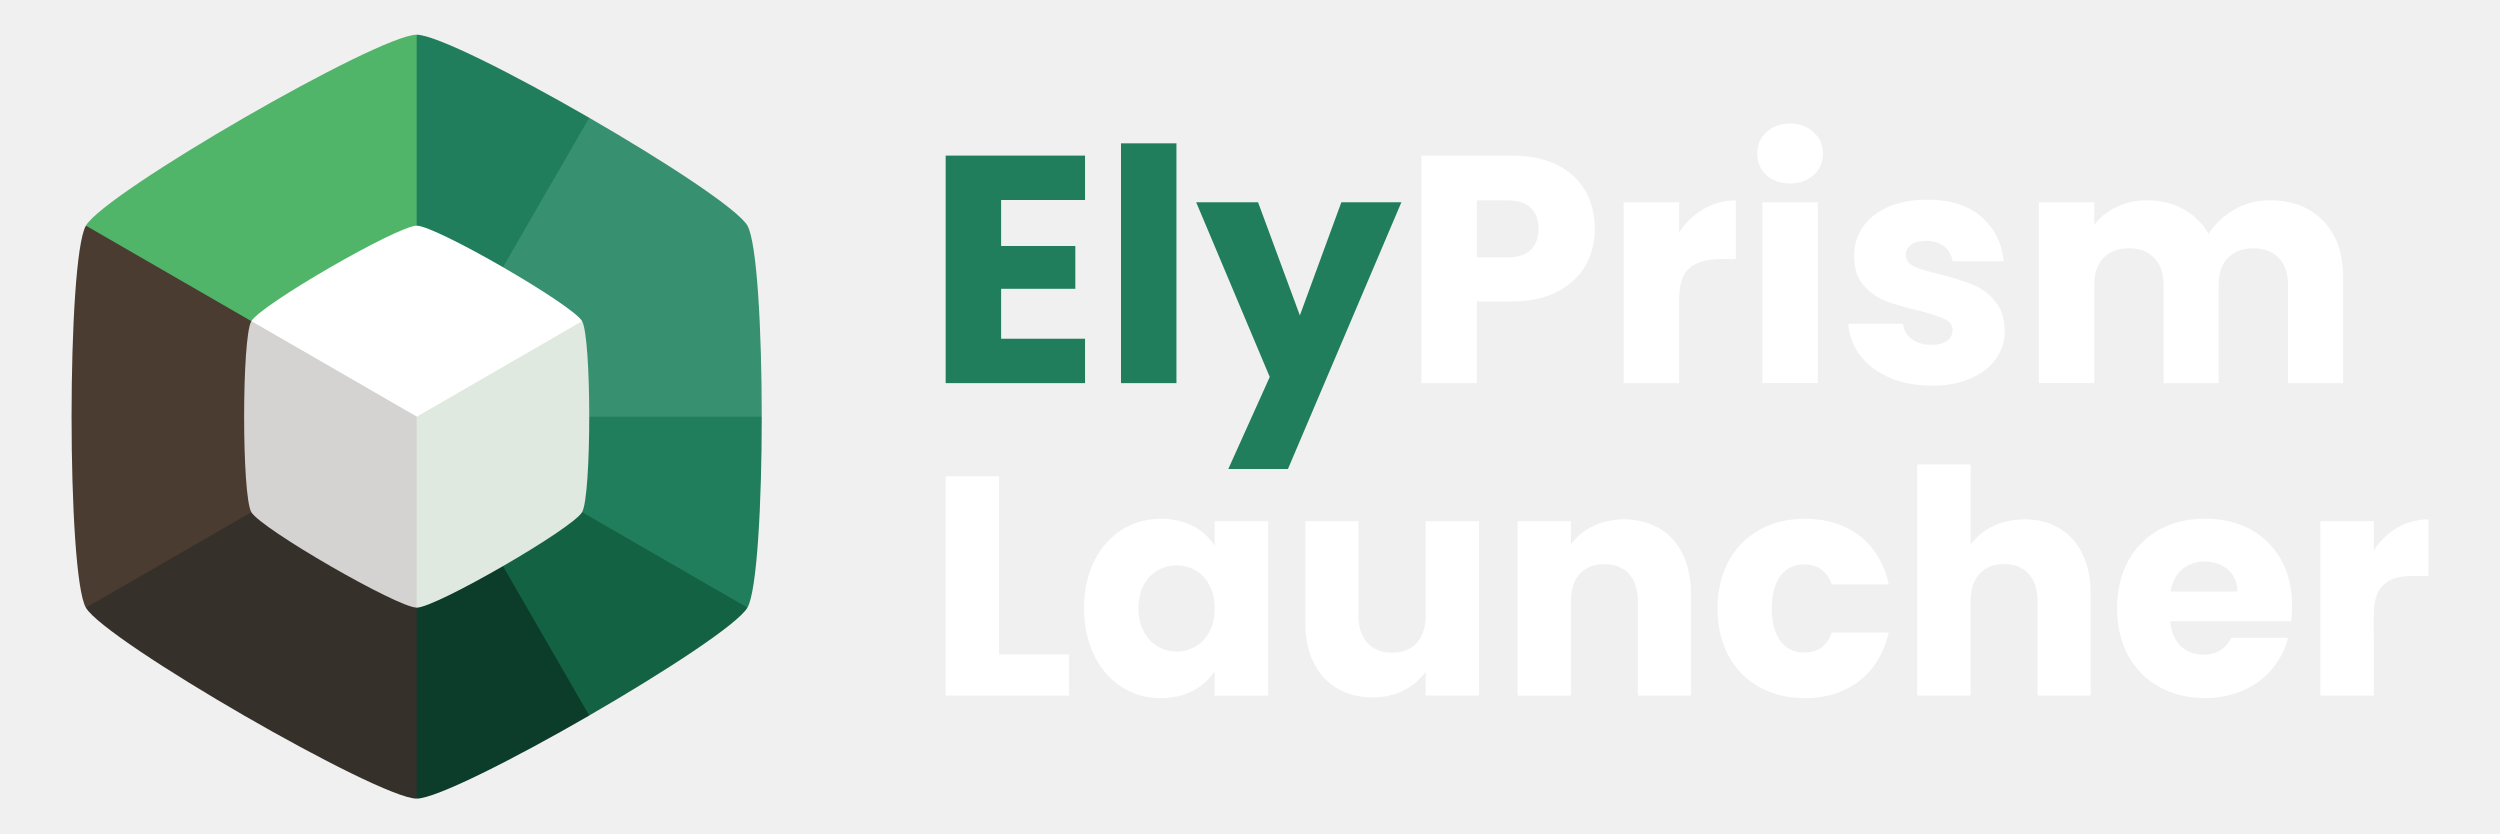
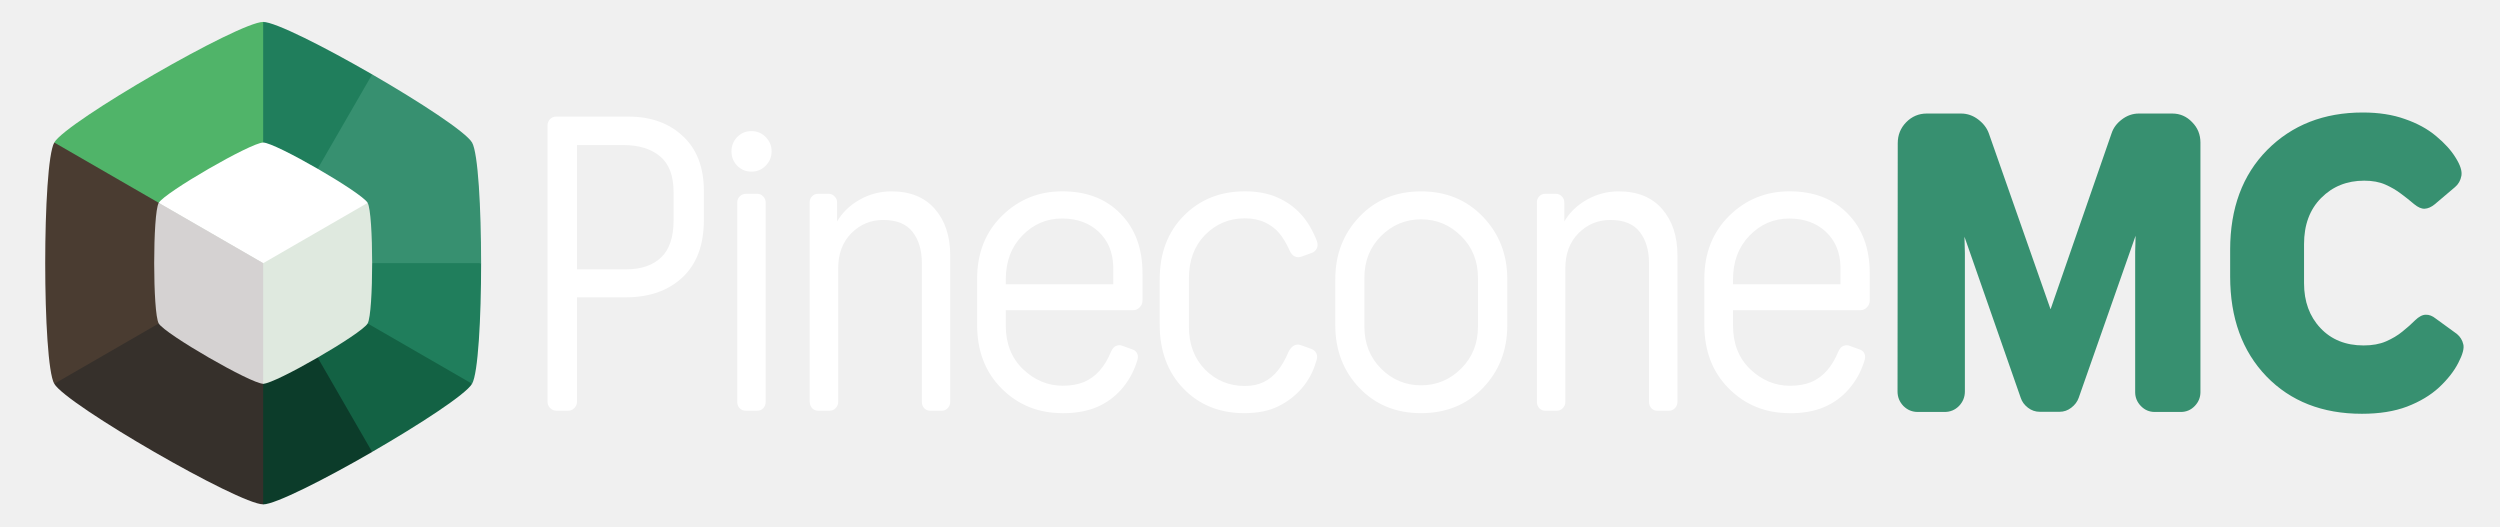
- <svg xmlns="http://www.w3.org/2000/svg" width="144" height="48" version="1.1" viewBox="0 0 38.1 12.7" id="svg66">
-   <defs id="defs70" />
-   <g stroke-width=".265" id="g24">
-     <path d="m6.35 6.35" fill="#99cd61" id="path4" />
-     <path d="m6.35 0.529-2.521 4.366 2.521 1.455 2.52-1.455 0.11-3.1c-1.151-0.665-2.339-1.266-2.63-1.266z" fill="#df6277" id="path6" style="fill:#207e5c;fill-opacity:1" />
-     <path d="m8.98 1.795-2.63 4.555 2.52 1.455 2.521-4.366c-0.146-0.252-1.26-0.98-2.411-1.644z" fill="#fb9168" id="path8" style="fill:#379070;fill-opacity:1" />
-     <path d="m11.391 3.44-5.041 2.91 2.52 1.455 2.739-1.455c0-1.329-0.073-2.658-0.218-2.91z" fill="#f3db6c" id="path10" style="fill:#379070;fill-opacity:1" />
-     <path d="m6.35 6.35v2.91h5.041c0.146-0.252 0.218-1.581 0.218-2.91z" fill="#7ab392" id="path12" style="fill:#207e5c;fill-opacity:1" />
-     <path d="m6.35 6.35v2.91l2.63 1.644c1.151-0.665 2.266-1.392 2.411-1.644z" fill="#4b7cbc" id="path14" style="fill:#136244;fill-opacity:1" />
-     <path d="m6.35 6.35-2.521 1.455 2.521 4.366c0.291 0 1.479-0.601 2.63-1.266z" fill="#6f488c" id="path16" style="fill:#0c3c2a;fill-opacity:1" />
-     <path d="m3.829 4.895-2.52 4.366c0.291 0.504 4.459 2.91 5.041 2.91v-5.821z" fill="#4d3f33" id="path18" style="fill:#36302b;fill-opacity:1" />
-     <path d="m1.309 3.44c-0.291 0.504-0.291 5.317 0 5.821l5.041-2.91v-2.91z" fill="#7a573b" id="path20" style="fill:#4a3c31;fill-opacity:1" />
-     <path d="m6.35 0.529c-0.582-2e-8 -4.75 2.406-5.041 2.91l5.041 2.91z" fill="#99cd61" id="path22" style="fill:#50b469;fill-opacity:1" />
+ <svg xmlns="http://www.w3.org/2000/svg" width="228" height="48" version="1.1" viewBox="0 0 60.325 12.7" id="svg26">
+   <defs id="defs26" />
+   <g stroke-width="0.265" id="g24" transform="matrix(1.000001,0,0,1,2.5207819e-4,9.6656667e-5)">
+     <path d="M 6.35,6.35" fill="#99cd61" id="path4-0" />
+     <path d="M 6.35,0.529 3.829,4.895 6.35,6.35 8.87,4.895 8.98,1.795 C 7.829,1.131 6.641,0.529 6.35,0.529 Z" fill="#df6277" id="path6-2" style="fill:#207e5c;fill-opacity:1" />
+     <path d="M 8.98,1.795 6.35,6.35 8.87,7.805 11.391,3.44 C 11.246,3.188 10.131,2.46 8.98,1.795 Z" fill="#fb9168" id="path8-9" style="fill:#379070;fill-opacity:1" />
+     <path d="M 11.391,3.44 6.35,6.35 8.87,7.805 11.609,6.35 c 0,-1.329 -0.073,-2.658 -0.218,-2.91 z" fill="#f3db6c" id="path10-0" style="fill:#379070;fill-opacity:1" />
+     <path d="m 6.35,6.35 v 2.91 h 5.041 C 11.537,9.008 11.609,7.679 11.609,6.35 Z" fill="#7ab392" id="path12-4" style="fill:#207e5c;fill-opacity:1" />
+     <path d="m 6.35,6.35 v 2.91 l 2.63,1.644 c 1.151,-0.665 2.266,-1.392 2.411,-1.644 z" fill="#4b7cbc" id="path14-8" style="fill:#136244;fill-opacity:1" />
+     <path d="M 6.35,6.35 3.829,7.805 6.35,12.171 c 0.291,0 1.479,-0.601 2.63,-1.266 z" fill="#6f488c" id="path16-2" style="fill:#0c3c2a;fill-opacity:1" />
+     <path d="M 3.829,4.895 1.309,9.26 c 0.291,0.504 4.459,2.91 5.041,2.91 V 6.35 Z" fill="#4d3f33" id="path18-4" style="fill:#36302b;fill-opacity:1" />
+     <path d="m 1.309,3.44 c -0.291,0.504 -0.291,5.317 0,5.821 L 6.35,6.35 V 3.44 Z" fill="#7a573b" id="path20-0" style="fill:#4a3c31;fill-opacity:1" />
+     <path d="m 6.35,0.529 c -0.582,-2e-8 -4.75,2.406 -5.041,2.91 l 5.041,2.91 z" fill="#99cd61" id="path22-8" style="fill:#50b469;fill-opacity:1" />
  </g>
-   <g transform="matrix(.88 0 0 .88 -10.906 -1.2421)" id="g32">
-     <g transform="translate(13.26 2.2776)" id="g28">
-       <path transform="matrix(.96975 0 0 .96975 .1921 .1921)" d="m6.35 2.939c-0.341 0-2.783 1.41-2.953 1.705l2.953 5.116 2.954-5.116c-0.171-0.295-2.613-1.705-2.954-1.705z" fill="#fff" stroke-width=".265" id="path26" />
+   <g transform="matrix(0.8800014,0,0,0.88,-10.90577,-1.242003)" id="g32">
+     <g transform="translate(13.26,2.2776)" id="g28" style="display:inline">
+       <path transform="matrix(0.96975,0,0,0.96975,0.1921,0.1921)" d="m 6.35,2.939 c -0.341,0 -2.783,1.41 -2.953,1.705 L 6.35,9.76 9.304,4.644 C 9.133,4.349 6.691,2.939 6.35,2.939 Z" fill="#ffffff" stroke-width="0.265" id="path26-0" />
    </g>
-     <path d="m16.746 6.974 2.864 4.961c0.331 0 2.699-1.367 2.864-1.654 0.165-0.286 0.165-3.021 0-3.307l-2.864 1.654z" fill="#dfdfdf" stroke-width=".265" id="path30" style="fill:#dfe9df;fill-opacity:1" />
+     <path d="m 16.746,6.974 2.864,4.961 c 0.331,0 2.699,-1.367 2.864,-1.654 0.165,-0.286 0.165,-3.021 0,-3.307 l -2.864,1.654 z" fill="#dfdfdf" stroke-width="0.265" id="path30" style="fill:#dfe9df;fill-opacity:1" />
  </g>
-   <path d="m3.83 4.895c-0.146 0.252-0.146 2.658 0 2.91 0.146 0.252 2.229 1.455 2.52 1.455v-2.91z" fill="#d6d2d2" stroke-width=".265" id="path34" style="fill:#d5d2d2;fill-opacity:1" />
-   <g fill="#14191e" stroke-width=".265" aria-label="Prism Launcher" id="g62" style="fill:#ffffff;fill-opacity:1">
-     <path d="m15.226 7.258h-0.814v3.343h1.881v-0.629h-1.067z" id="path46" style="fill:#ffffff;fill-opacity:1" />
-     <path d="m16.521 9.268c0 0.838 0.519 1.372 1.167 1.372 0.395 0 0.676-0.181 0.824-0.414v0.376h0.814v-2.658h-0.814v0.376c-0.143-0.233-0.424-0.414-0.819-0.414-0.652 0-1.172 0.524-1.172 1.362zm1.991 0.005c0 0.424-0.271 0.657-0.581 0.657-0.305 0-0.581-0.238-0.581-0.662s0.276-0.652 0.581-0.652c0.31 0 0.581 0.233 0.581 0.657z" id="path48" style="fill:#ffffff;fill-opacity:1" />
-     <path d="m22.541 10.601v-2.658h-0.814v1.443c0 0.362-0.2 0.562-0.514 0.562-0.305 0-0.51-0.2-0.51-0.562v-1.443h-0.81v1.553c0 0.71 0.414 1.133 1.029 1.133 0.357 0 0.643-0.162 0.805-0.391v0.362z" id="path50" style="fill:#ffffff;fill-opacity:1" />
-     <path d="m24.96 9.158v1.443h0.81v-1.553c0-0.714-0.41-1.133-1.024-1.133-0.357 0-0.643 0.157-0.805 0.381v-0.352h-0.814v2.658h0.814v-1.443c0-0.362 0.2-0.562 0.51-0.562 0.31 0 0.51 0.2 0.51 0.562z" id="path52" style="fill:#ffffff;fill-opacity:1" />
-     <path d="m26.175 9.273c0 0.843 0.552 1.367 1.333 1.367 0.667 0 1.138-0.386 1.276-1h-0.867c-0.071 0.195-0.2 0.305-0.424 0.305-0.291 0-0.491-0.229-0.491-0.672s0.2-0.672 0.491-0.672c0.224 0 0.357 0.119 0.424 0.305h0.867c-0.138-0.633-0.61-1-1.276-1-0.781 0-1.333 0.529-1.333 1.367z" id="path54" style="fill:#ffffff;fill-opacity:1" />
-     <path d="m29.218 7.077v3.524h0.814v-1.443c0-0.362 0.2-0.562 0.51-0.562 0.31 0 0.51 0.2 0.51 0.562v1.443h0.81v-1.553c0-0.714-0.405-1.133-1.01-1.133-0.367 0-0.657 0.157-0.819 0.386v-1.224z" id="path56" style="fill:#ffffff;fill-opacity:1" />
-     <path d="m33.599 8.558c0.271 0 0.5 0.167 0.5 0.457h-1.019c0.048-0.295 0.252-0.457 0.519-0.457zm1.272 1.162h-0.867c-0.067 0.143-0.195 0.257-0.424 0.257-0.262 0-0.476-0.162-0.505-0.51h1.843c0.009-0.081 0.014-0.162 0.014-0.238 0-0.81-0.548-1.324-1.324-1.324-0.791 0-1.343 0.524-1.343 1.367 0 0.843 0.562 1.367 1.343 1.367 0.662 0 1.133-0.4 1.262-0.919z" id="path58" style="fill:#ffffff;fill-opacity:1" />
-     <path d="m36.176 9.368c0-0.457 0.224-0.591 0.61-0.591h0.224v-0.862c-0.357 0-0.648 0.191-0.833 0.471v-0.443h-0.814v2.658h0.814z" id="path60" style="fill:#ffffff;fill-opacity:1" />
-     <g id="text1" style="font-weight:bold;font-size:4.939px;font-family:Poppins;-inkscape-font-specification:'Poppins, Bold';fill:#207e5c;stroke-width:0.07" aria-label="ElyPrism">
-       <path d="m 15.257,3.048 v 0.701 h 1.131 v 0.652 h -1.131 v 0.761 h 1.279 V 5.839 H 14.412 V 2.371 h 2.124 v 0.677 z m 2.672,-0.864 v 3.655 h -0.845 V 2.184 Z m 3.428,0.899 -1.729,4.065 H 18.719 L 19.351,5.745 18.23,3.083 h 0.943 l 0.637,1.724 0.632,-1.724 z" id="path1" />
-       <path style="fill:#ffffff" d="m 24.305,3.488 q 0,0.301 -0.138,0.553 -0.138,0.247 -0.425,0.4 -0.286,0.153 -0.711,0.153 h -0.524 v 1.245 h -0.845 V 2.371 h 1.368 q 0.415,0 0.701,0.143 0.286,0.143 0.43,0.395 0.143,0.252 0.143,0.578 z m -1.338,0.435 q 0.242,0 0.361,-0.114 0.119,-0.114 0.119,-0.321 0,-0.207 -0.119,-0.321 -0.119,-0.114 -0.361,-0.114 h -0.459 v 0.869 z m 2.623,-0.38 q 0.148,-0.227 0.37,-0.356 0.222,-0.133 0.494,-0.133 v 0.894 h -0.232 q -0.316,0 -0.474,0.138 -0.158,0.133 -0.158,0.474 v 1.279 h -0.845 V 3.083 h 0.845 z M 27.283,2.796 q -0.222,0 -0.365,-0.128 -0.138,-0.133 -0.138,-0.326 0,-0.198 0.138,-0.326 0.143,-0.133 0.365,-0.133 0.217,0 0.356,0.133 0.143,0.128 0.143,0.326 0,0.193 -0.143,0.326 -0.138,0.128 -0.356,0.128 z m 0.42,0.286 v 2.756 h -0.845 V 3.083 Z m 1.734,2.795 q -0.361,0 -0.642,-0.123 Q 28.513,5.631 28.35,5.419 28.187,5.201 28.167,4.935 h 0.835 q 0.015,0.143 0.133,0.232 0.119,0.089 0.291,0.089 0.158,0 0.242,-0.059 0.089,-0.064 0.089,-0.163 0,-0.119 -0.123,-0.173 Q 29.51,4.801 29.234,4.732 28.937,4.663 28.74,4.589 28.542,4.51 28.399,4.347 28.256,4.179 28.256,3.898 q 0,-0.237 0.128,-0.43 0.133,-0.198 0.385,-0.311 0.257,-0.114 0.607,-0.114 0.519,0 0.815,0.257 0.301,0.257 0.346,0.682 h -0.78 q -0.02,-0.143 -0.128,-0.227 -0.104,-0.084 -0.277,-0.084 -0.148,0 -0.227,0.059 -0.079,0.054 -0.079,0.153 0,0.119 0.123,0.178 0.128,0.059 0.395,0.119 0.306,0.079 0.499,0.158 0.193,0.074 0.336,0.247 0.148,0.168 0.153,0.454 0,0.242 -0.138,0.435 -0.133,0.188 -0.39,0.296 -0.252,0.109 -0.588,0.109 z m 5.151,-2.825 q 0.514,0 0.815,0.311 0.306,0.311 0.306,0.864 V 5.839 H 34.869 V 4.342 q 0,-0.267 -0.143,-0.41 Q 34.588,3.784 34.341,3.784 q -0.247,0 -0.39,0.148 -0.138,0.143 -0.138,0.41 V 5.839 H 32.973 V 4.342 q 0,-0.267 -0.143,-0.41 -0.138,-0.148 -0.385,-0.148 -0.247,0 -0.39,0.148 -0.138,0.143 -0.138,0.41 v 1.496 h -0.845 V 3.083 h 0.845 V 3.428 Q 32.044,3.255 32.251,3.157 q 0.207,-0.104 0.469,-0.104 0.311,0 0.553,0.133 0.247,0.133 0.385,0.38 0.143,-0.227 0.39,-0.37 0.247,-0.143 0.538,-0.143 z" id="path2" />
+   <path d="m 3.83,4.895 c -0.146,0.252 -0.146,2.658 0,2.91 0.146,0.252 2.229,1.455 2.52,1.455 v -2.91 z" fill="#d6d2d2" stroke-width="0.265" id="path34" style="fill:#d5d2d2;fill-opacity:1" />
+   <g fill="#14191e" stroke-width="0.265" aria-label="Prism Launcher" id="g62" style="display:inline;fill:#ffffff;fill-opacity:1" transform="matrix(1.000001,0,0,1,1.058503,0.161583)">
+     <g id="text2" style="font-size:9.878px;line-height:0;font-family:'IBM Plex Sans';font-variation-settings:'opsz' 144, 'ROND' 60, 'wdth' 75, 'wght' 400;stroke-width:0.07" aria-label="PineconeMC">
+       <path style="font-family:'Google Sans Flex'" d="m 12.37,9.749 q -0.089,0 -0.153,-0.064 -0.064,-0.064 -0.064,-0.153 V 2.869 q 0,-0.089 0.059,-0.153 0.064,-0.064 0.143,-0.064 h 1.753 q 0.81,0 1.314,0.474 0.504,0.469 0.504,1.324 v 0.696 q 0,0.904 -0.519,1.388 -0.514,0.479 -1.368,0.479 h -1.462 V 6.337 h 1.477 q 0.538,0 0.84,-0.286 Q 15.195,5.764 15.195,5.156 V 4.475 q 0,-0.593 -0.326,-0.864 -0.326,-0.272 -0.879,-0.272 h -1.126 v 6.193 q 0,0.089 -0.064,0.153 -0.059,0.064 -0.148,0.064 z m 4.568,0 q -0.089,0 -0.148,-0.059 -0.059,-0.064 -0.059,-0.153 V 4.727 q 0,-0.089 0.059,-0.148 0.064,-0.064 0.148,-0.064 h 0.277 q 0.084,0 0.143,0.064 0.059,0.059 0.059,0.148 v 4.81 q 0,0.089 -0.059,0.153 -0.059,0.059 -0.143,0.059 z m 0.133,-5.769 q -0.198,0 -0.341,-0.143 -0.138,-0.143 -0.138,-0.346 0,-0.202 0.138,-0.346 0.143,-0.143 0.341,-0.143 0.207,0 0.346,0.143 0.143,0.143 0.143,0.346 0,0.202 -0.143,0.346 -0.138,0.143 -0.346,0.143 z m 1.408,5.556 V 4.717 q 0,-0.079 0.054,-0.138 0.059,-0.064 0.143,-0.064 h 0.262 q 0.084,0 0.143,0.064 0.059,0.059 0.059,0.138 v 0.519 l -0.084,-0.054 h 0.084 q 0.193,-0.326 0.543,-0.524 0.356,-0.202 0.77,-0.202 0.677,0 1.047,0.425 0.37,0.425 0.37,1.116 v 3.541 q 0,0.089 -0.064,0.153 -0.059,0.059 -0.143,0.059 H 21.388 q -0.084,0 -0.143,-0.059 -0.059,-0.064 -0.059,-0.153 V 6.188 q 0,-0.464 -0.222,-0.751 -0.222,-0.291 -0.711,-0.291 -0.449,0 -0.77,0.321 -0.316,0.321 -0.316,0.845 v 3.225 q 0,0.089 -0.064,0.153 -0.059,0.059 -0.143,0.059 h -0.277 q -0.084,0 -0.143,-0.059 -0.059,-0.064 -0.059,-0.153 z m 6.1,0.272 q -0.874,0 -1.467,-0.593 Q 22.519,8.623 22.519,7.675 V 6.569 q 0,-0.929 0.598,-1.521 0.603,-0.593 1.457,-0.593 0.884,0 1.408,0.543 0.528,0.538 0.528,1.432 v 0.662 q 0,0.094 -0.069,0.163 -0.064,0.069 -0.163,0.069 H 22.885 V 6.697 h 2.919 v -0.43 q -0.015,-0.524 -0.356,-0.84 -0.341,-0.316 -0.879,-0.316 -0.563,0 -0.963,0.415 -0.395,0.41 -0.395,1.057 v 1.111 q 0,0.652 0.415,1.052 0.42,0.4 0.958,0.4 0.296,0 0.514,-0.089 0.217,-0.094 0.375,-0.272 0.163,-0.183 0.277,-0.459 0.054,-0.119 0.128,-0.143 0.079,-0.03 0.148,0 l 0.247,0.089 q 0.084,0.03 0.114,0.109 0.03,0.074 -0.015,0.193 -0.119,0.37 -0.37,0.657 -0.247,0.282 -0.593,0.43 -0.346,0.148 -0.83,0.148 z m 4.391,0 q -0.899,0 -1.472,-0.593 Q 26.925,8.623 26.925,7.67 V 6.579 q 0,-0.948 0.583,-1.536 0.583,-0.588 1.472,-0.588 0.449,0 0.785,0.148 0.336,0.148 0.568,0.405 0.232,0.252 0.385,0.647 0.035,0.104 -0.005,0.183 -0.04,0.074 -0.109,0.099 l -0.257,0.094 q -0.089,0.03 -0.163,-0.005 -0.074,-0.035 -0.119,-0.133 -0.123,-0.272 -0.257,-0.43 -0.133,-0.158 -0.341,-0.257 -0.207,-0.099 -0.489,-0.099 -0.563,0 -0.958,0.4 -0.39,0.4 -0.39,1.047 v 1.171 q 0,0.632 0.39,1.032 0.395,0.395 0.958,0.395 0.262,0 0.454,-0.094 0.198,-0.094 0.346,-0.282 0.148,-0.188 0.252,-0.44 0.059,-0.119 0.133,-0.158 0.079,-0.04 0.158,-0.015 l 0.262,0.094 q 0.084,0.03 0.123,0.109 0.04,0.079 -0.01,0.207 -0.104,0.356 -0.336,0.627 -0.232,0.272 -0.568,0.44 -0.336,0.168 -0.825,0.168 z m 4.262,0 q -0.904,0 -1.487,-0.607 Q 31.162,8.589 31.162,7.69 V 6.574 q 0,-0.894 0.583,-1.506 0.583,-0.612 1.487,-0.612 0.904,0 1.492,0.612 0.588,0.612 0.588,1.506 v 1.116 q 0,0.899 -0.588,1.511 -0.588,0.607 -1.492,0.607 z m 0,-0.672 q 0.563,0 0.968,-0.405 0.405,-0.405 0.405,-1.012 V 6.544 q 0,-0.607 -0.405,-1.008 -0.405,-0.405 -0.968,-0.405 -0.563,0 -0.968,0.405 -0.4,0.4 -0.4,1.008 v 1.175 q 0,0.607 0.4,1.012 0.405,0.405 0.968,0.405 z m 2.795,0.4 V 4.717 q 0,-0.079 0.054,-0.138 0.059,-0.064 0.143,-0.064 h 0.262 q 0.084,0 0.143,0.064 0.059,0.059 0.059,0.138 v 0.519 l -0.084,-0.054 h 0.084 q 0.193,-0.326 0.543,-0.524 0.356,-0.202 0.77,-0.202 0.677,0 1.047,0.425 0.37,0.425 0.37,1.116 v 3.541 q 0,0.089 -0.064,0.153 -0.059,0.059 -0.143,0.059 h -0.277 q -0.084,0 -0.143,-0.059 -0.059,-0.064 -0.059,-0.153 V 6.188 q 0,-0.464 -0.222,-0.751 -0.222,-0.291 -0.711,-0.291 -0.449,0 -0.77,0.321 -0.316,0.321 -0.316,0.845 v 3.225 q 0,0.089 -0.064,0.153 -0.059,0.059 -0.143,0.059 h -0.277 q -0.084,0 -0.143,-0.059 -0.059,-0.064 -0.059,-0.153 z m 6.1,0.272 q -0.874,0 -1.467,-0.593 Q 40.067,8.623 40.067,7.675 V 6.569 q 0,-0.929 0.598,-1.521 0.603,-0.593 1.457,-0.593 0.884,0 1.408,0.543 0.528,0.538 0.528,1.432 v 0.662 q 0,0.094 -0.069,0.163 -0.064,0.069 -0.163,0.069 H 40.433 V 6.697 h 2.919 V 6.267 Q 43.337,5.744 42.996,5.428 42.655,5.112 42.117,5.112 q -0.563,0 -0.963,0.415 -0.395,0.41 -0.395,1.057 v 1.111 q 0,0.652 0.415,1.052 0.42,0.4 0.958,0.4 0.296,0 0.514,-0.089 0.217,-0.094 0.375,-0.272 0.163,-0.183 0.277,-0.459 0.054,-0.119 0.128,-0.143 0.079,-0.03 0.148,0 l 0.247,0.089 q 0.084,0.03 0.114,0.109 0.03,0.074 -0.015,0.193 -0.119,0.37 -0.37,0.657 -0.247,0.282 -0.593,0.43 -0.346,0.148 -0.83,0.148 z" id="path1" />
+       <path style="font-family:'Google Sans Flex';font-variation-settings:'opsz' 144, 'ROND' 60, 'wdth' 80, 'wght' 700;fill:#379070" d="m 45.218,9.779 q -0.202,0 -0.346,-0.143 -0.143,-0.148 -0.143,-0.351 l 0.005,-5.991 q 0,-0.296 0.202,-0.504 0.207,-0.212 0.499,-0.212 h 0.825 q 0.227,0 0.415,0.143 0.188,0.143 0.257,0.336 l 1.487,4.238 h 0.005 L 49.895,3.052 q 0.064,-0.193 0.247,-0.331 0.188,-0.143 0.41,-0.143 h 0.805 q 0.282,0 0.479,0.207 0.202,0.202 0.202,0.494 v 6.021 q 0,0.193 -0.138,0.336 -0.138,0.143 -0.336,0.143 h -0.627 q -0.198,0 -0.336,-0.143 Q 50.463,9.493 50.463,9.3 V 5.917 l 0.01,-0.39 v 0 l -1.373,3.912 q -0.049,0.138 -0.178,0.237 -0.128,0.099 -0.282,0.099 h -0.479 q -0.158,0 -0.286,-0.099 -0.128,-0.099 -0.173,-0.237 L 46.344,5.551 v 0 l 0.01,0.39 v 3.344 q 0,0.202 -0.143,0.351 -0.143,0.143 -0.346,0.143 z m 10.717,0.044 q -1.432,0 -2.306,-0.904 -0.874,-0.909 -0.874,-2.41 V 5.867 q 0,-1.506 0.894,-2.41 0.899,-0.904 2.306,-0.904 0.578,0 1.017,0.158 0.445,0.153 0.751,0.41 0.311,0.257 0.474,0.524 0.168,0.267 0.138,0.435 -0.03,0.168 -0.153,0.272 l -0.489,0.415 Q 57.566,4.87 57.447,4.875 57.333,4.88 57.19,4.761 57.047,4.638 56.879,4.514 56.711,4.386 56.499,4.292 56.286,4.198 55.99,4.198 q -0.627,0 -1.042,0.42 -0.41,0.415 -0.41,1.111 V 6.672 q 0,0.662 0.395,1.082 0.395,0.42 1.042,0.42 0.316,0 0.543,-0.099 0.227,-0.099 0.395,-0.237 0.173,-0.138 0.306,-0.272 0.138,-0.133 0.257,-0.133 0.119,-0.005 0.242,0.094 l 0.509,0.37 q 0.119,0.099 0.153,0.247 0.04,0.143 -0.119,0.449 -0.153,0.301 -0.464,0.593 -0.311,0.286 -0.775,0.464 -0.459,0.173 -1.087,0.173 z" id="path2" />
    </g>
  </g>
</svg>
